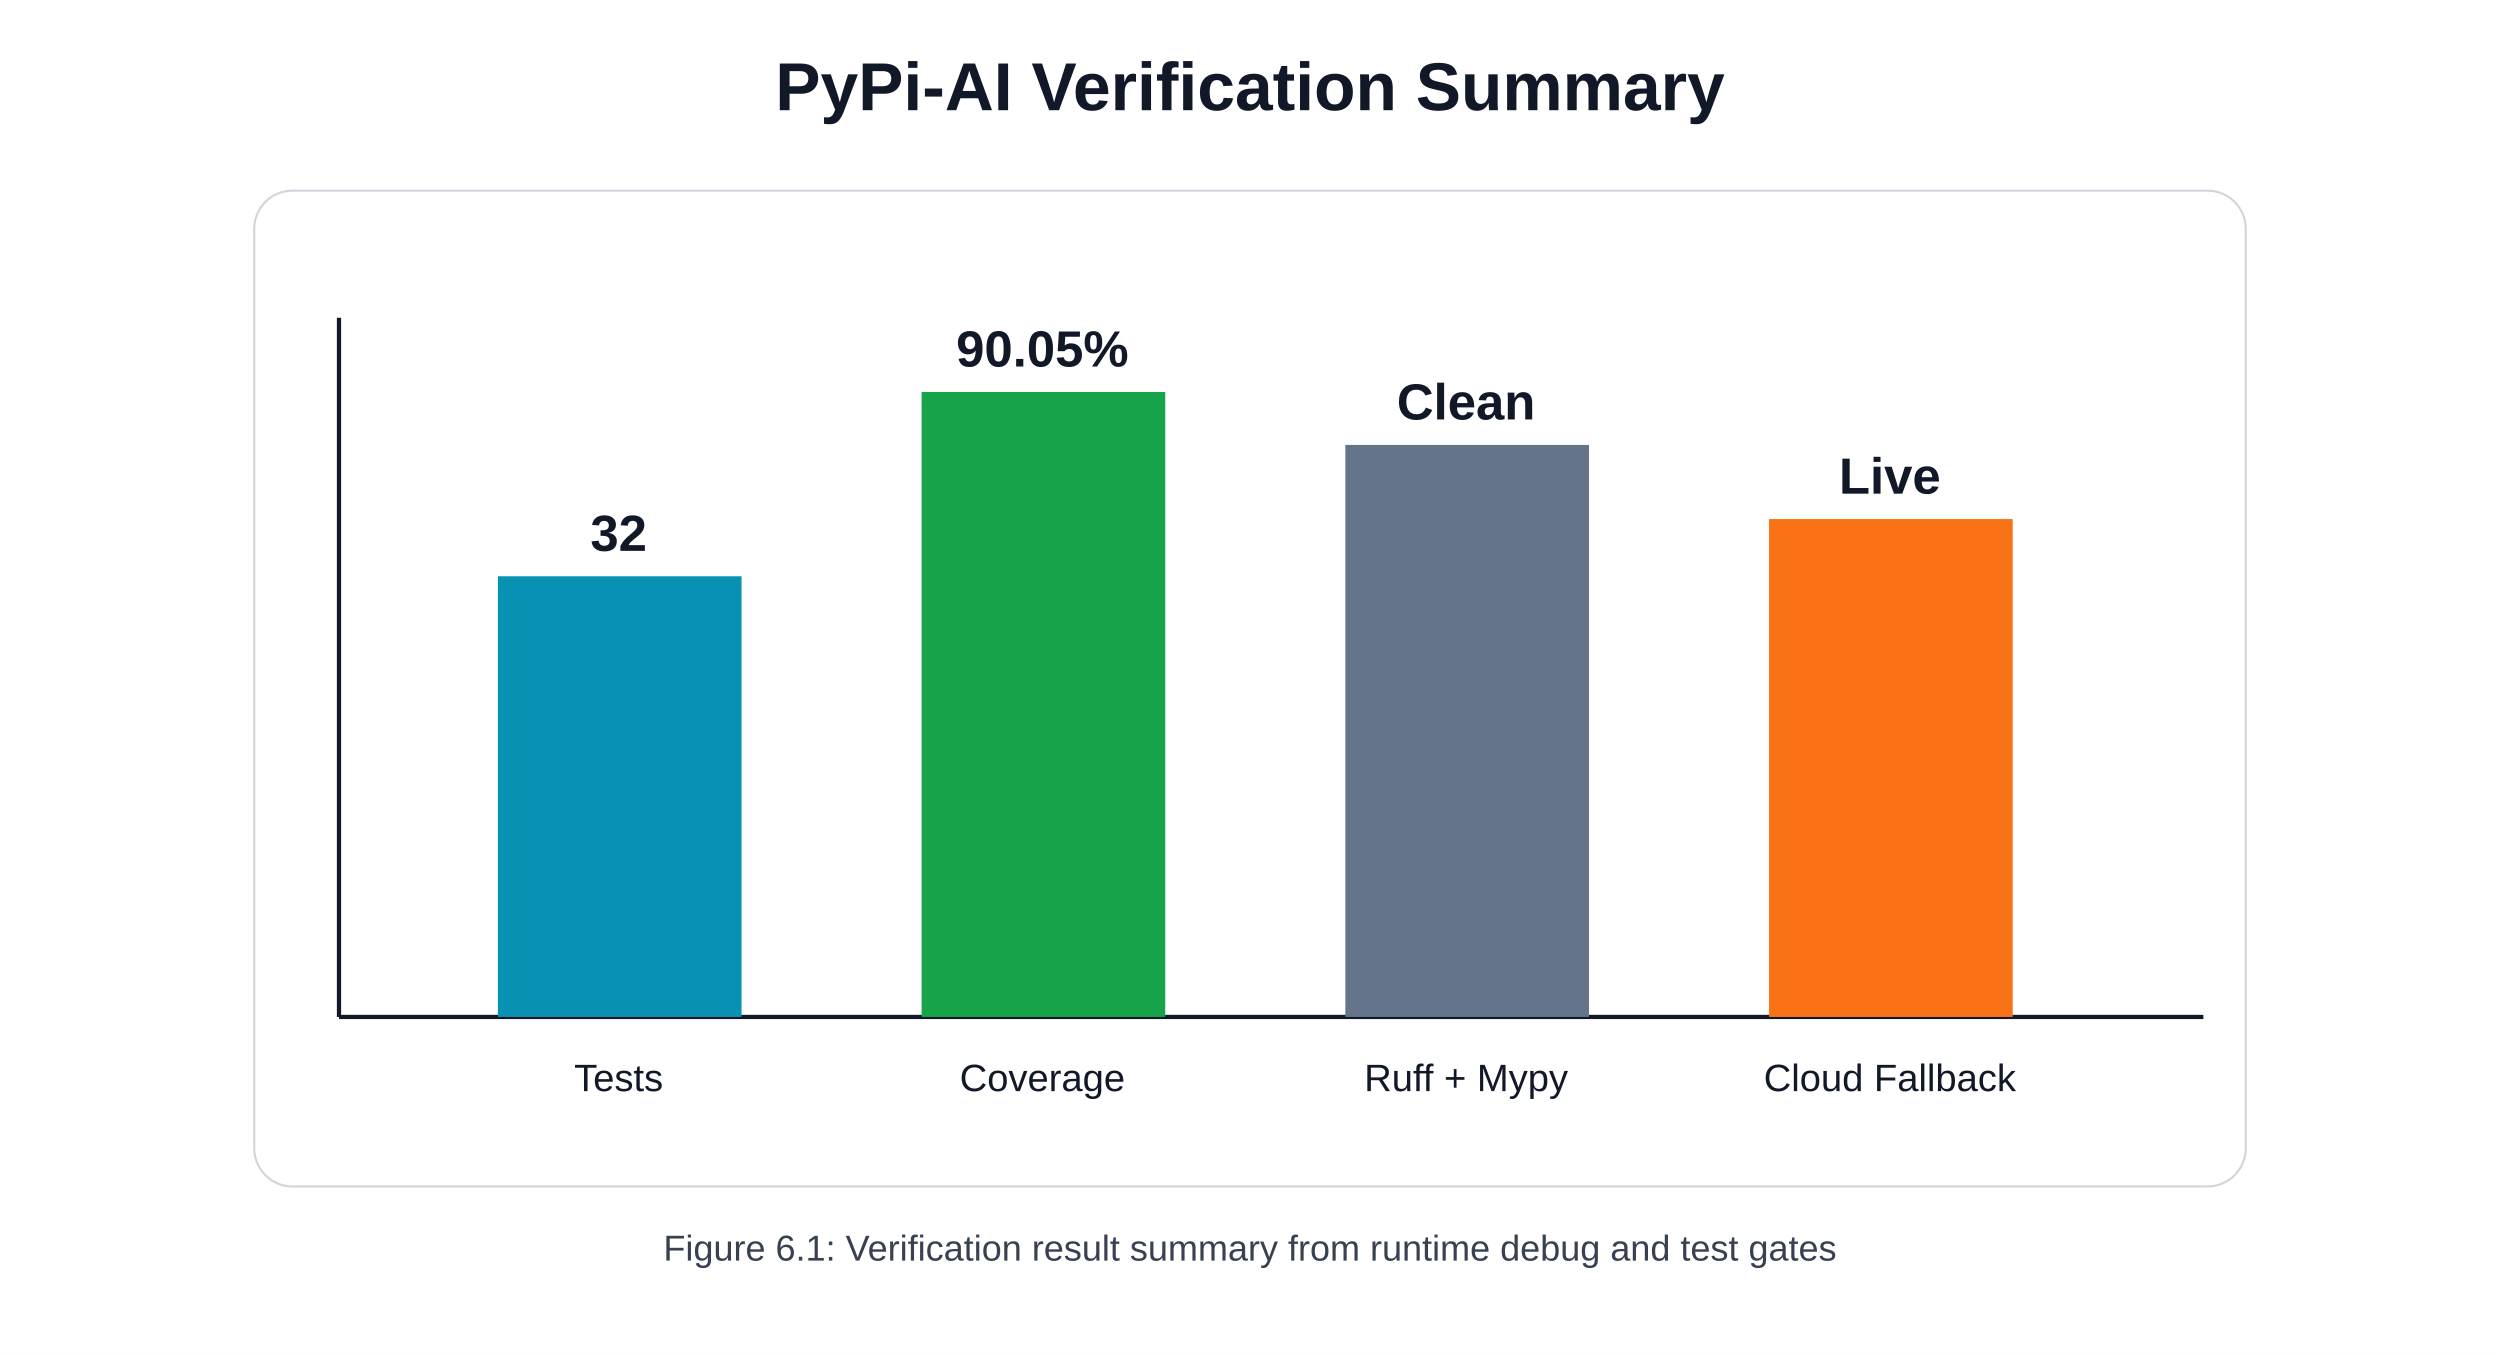
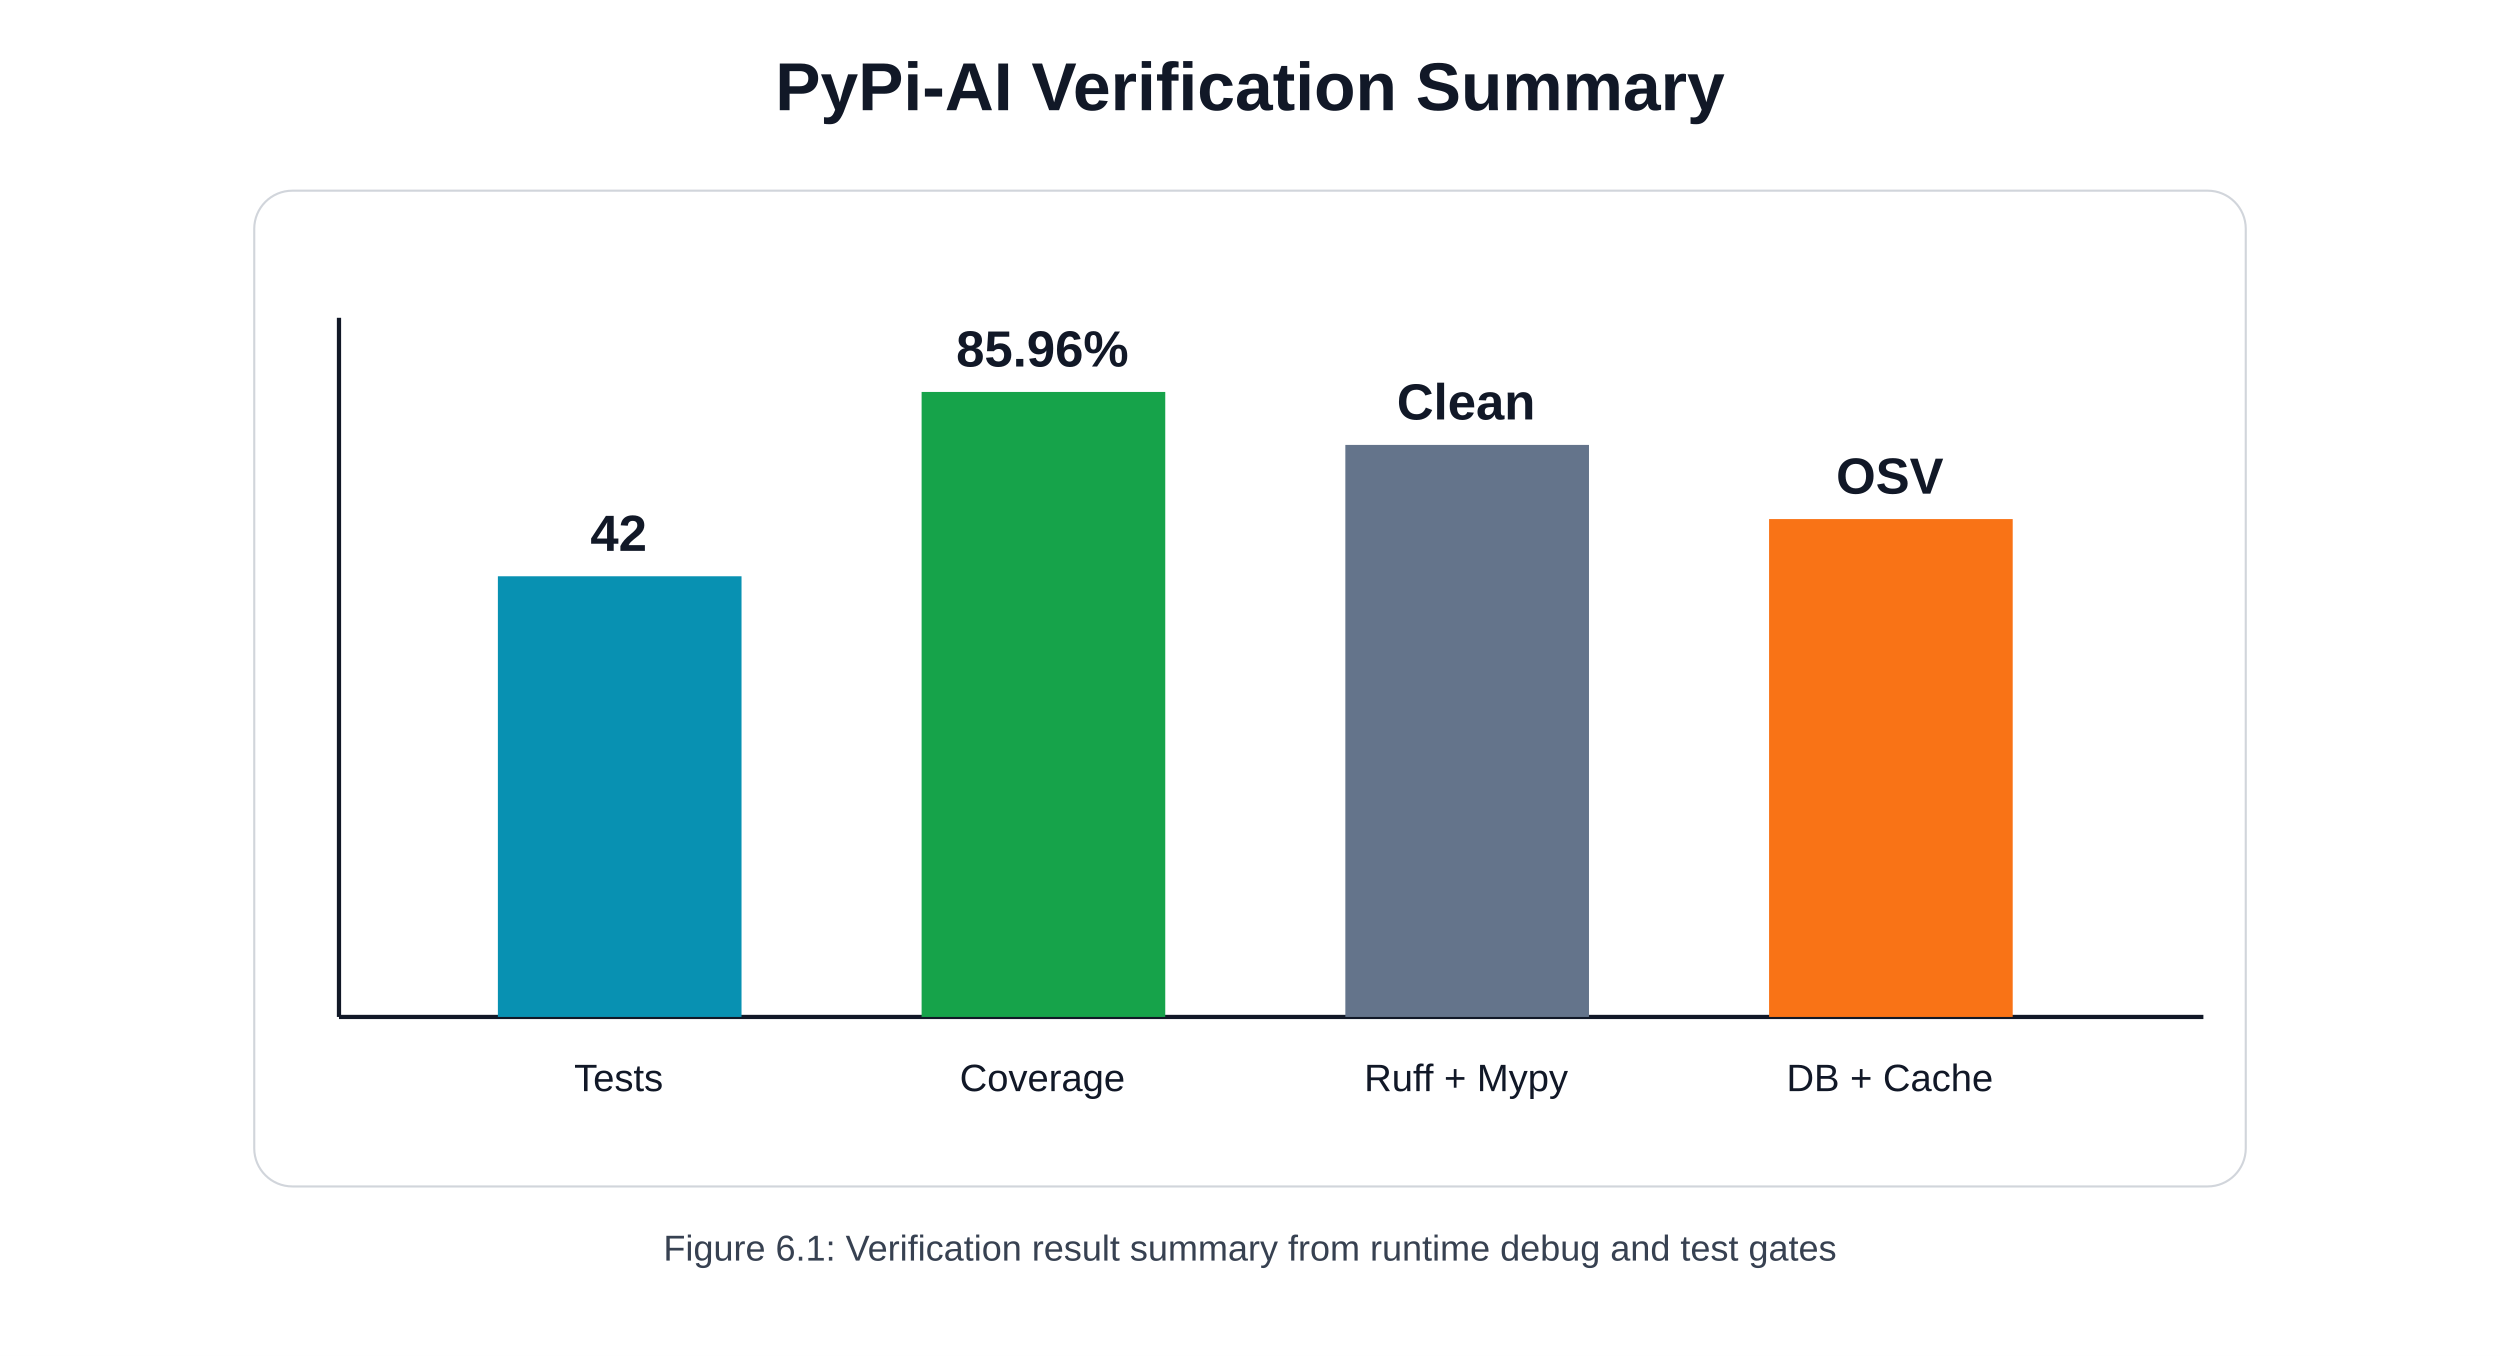
<svg xmlns="http://www.w3.org/2000/svg" width="1180" height="640" viewBox="0 0 1180 640" role="img" aria-labelledby="title desc">
  <defs>
    <style>
      .txt{font-family:Arial,Helvetica,sans-serif;fill:#111827}.title{font-size:32px;font-weight:700}.label{font-size:18px}.value{font-size:24px;font-weight:700}.axis{stroke:#111827;stroke-width:2}.bar1{fill:#0891b2}.bar2{fill:#16a34a}.bar3{fill:#64748b}.bar4{fill:#f97316}.box{fill:#f8fafc;stroke:#111827;stroke-width:2}.caption{font-size:17px;fill:#374151}
    </style>
  </defs>
  <rect width="1180" height="640" fill="#fff" />
  <text x="590" y="52" text-anchor="middle" class="txt title">PyPi-AI Verification Summary</text>
  <line x1="160" y1="480" x2="1040" y2="480" class="axis" />
  <line x1="160" y1="150" x2="160" y2="480" class="axis" />
  <rect x="235" y="272" width="115" height="208" class="bar1" />
-   <text x="292" y="260" text-anchor="middle" class="txt value">32</text>
+   <text x="292" y="260" text-anchor="middle" class="txt value">42</text>
  <text x="292" y="515" text-anchor="middle" class="txt label">Tests</text>
  <rect x="435" y="185" width="115" height="295" class="bar2" />
-   <text x="492" y="173" text-anchor="middle" class="txt value">90.05%</text>
+   <text x="492" y="173" text-anchor="middle" class="txt value">85.96%</text>
  <text x="492" y="515" text-anchor="middle" class="txt label">Coverage</text>
  <rect x="635" y="210" width="115" height="270" class="bar3" />
  <text x="692" y="198" text-anchor="middle" class="txt value">Clean</text>
  <text x="692" y="515" text-anchor="middle" class="txt label">Ruff + Mypy</text>
  <rect x="835" y="245" width="115" height="235" class="bar4" />
-   <text x="892" y="233" text-anchor="middle" class="txt value">Live</text>
-   <text x="892" y="515" text-anchor="middle" class="txt label">Cloud Fallback</text>
+   <text x="892" y="233" text-anchor="middle" class="txt value">OSV</text>
+   <text x="892" y="515" text-anchor="middle" class="txt label">DB + Cache</text>
  <rect x="120" y="90" width="940" height="470" rx="18" fill="none" stroke="#d1d5db" stroke-width="1" />
  <text x="590" y="595" text-anchor="middle" class="txt caption">Figure 6.1: Verification result summary from runtime debug and test gates</text>
</svg>
